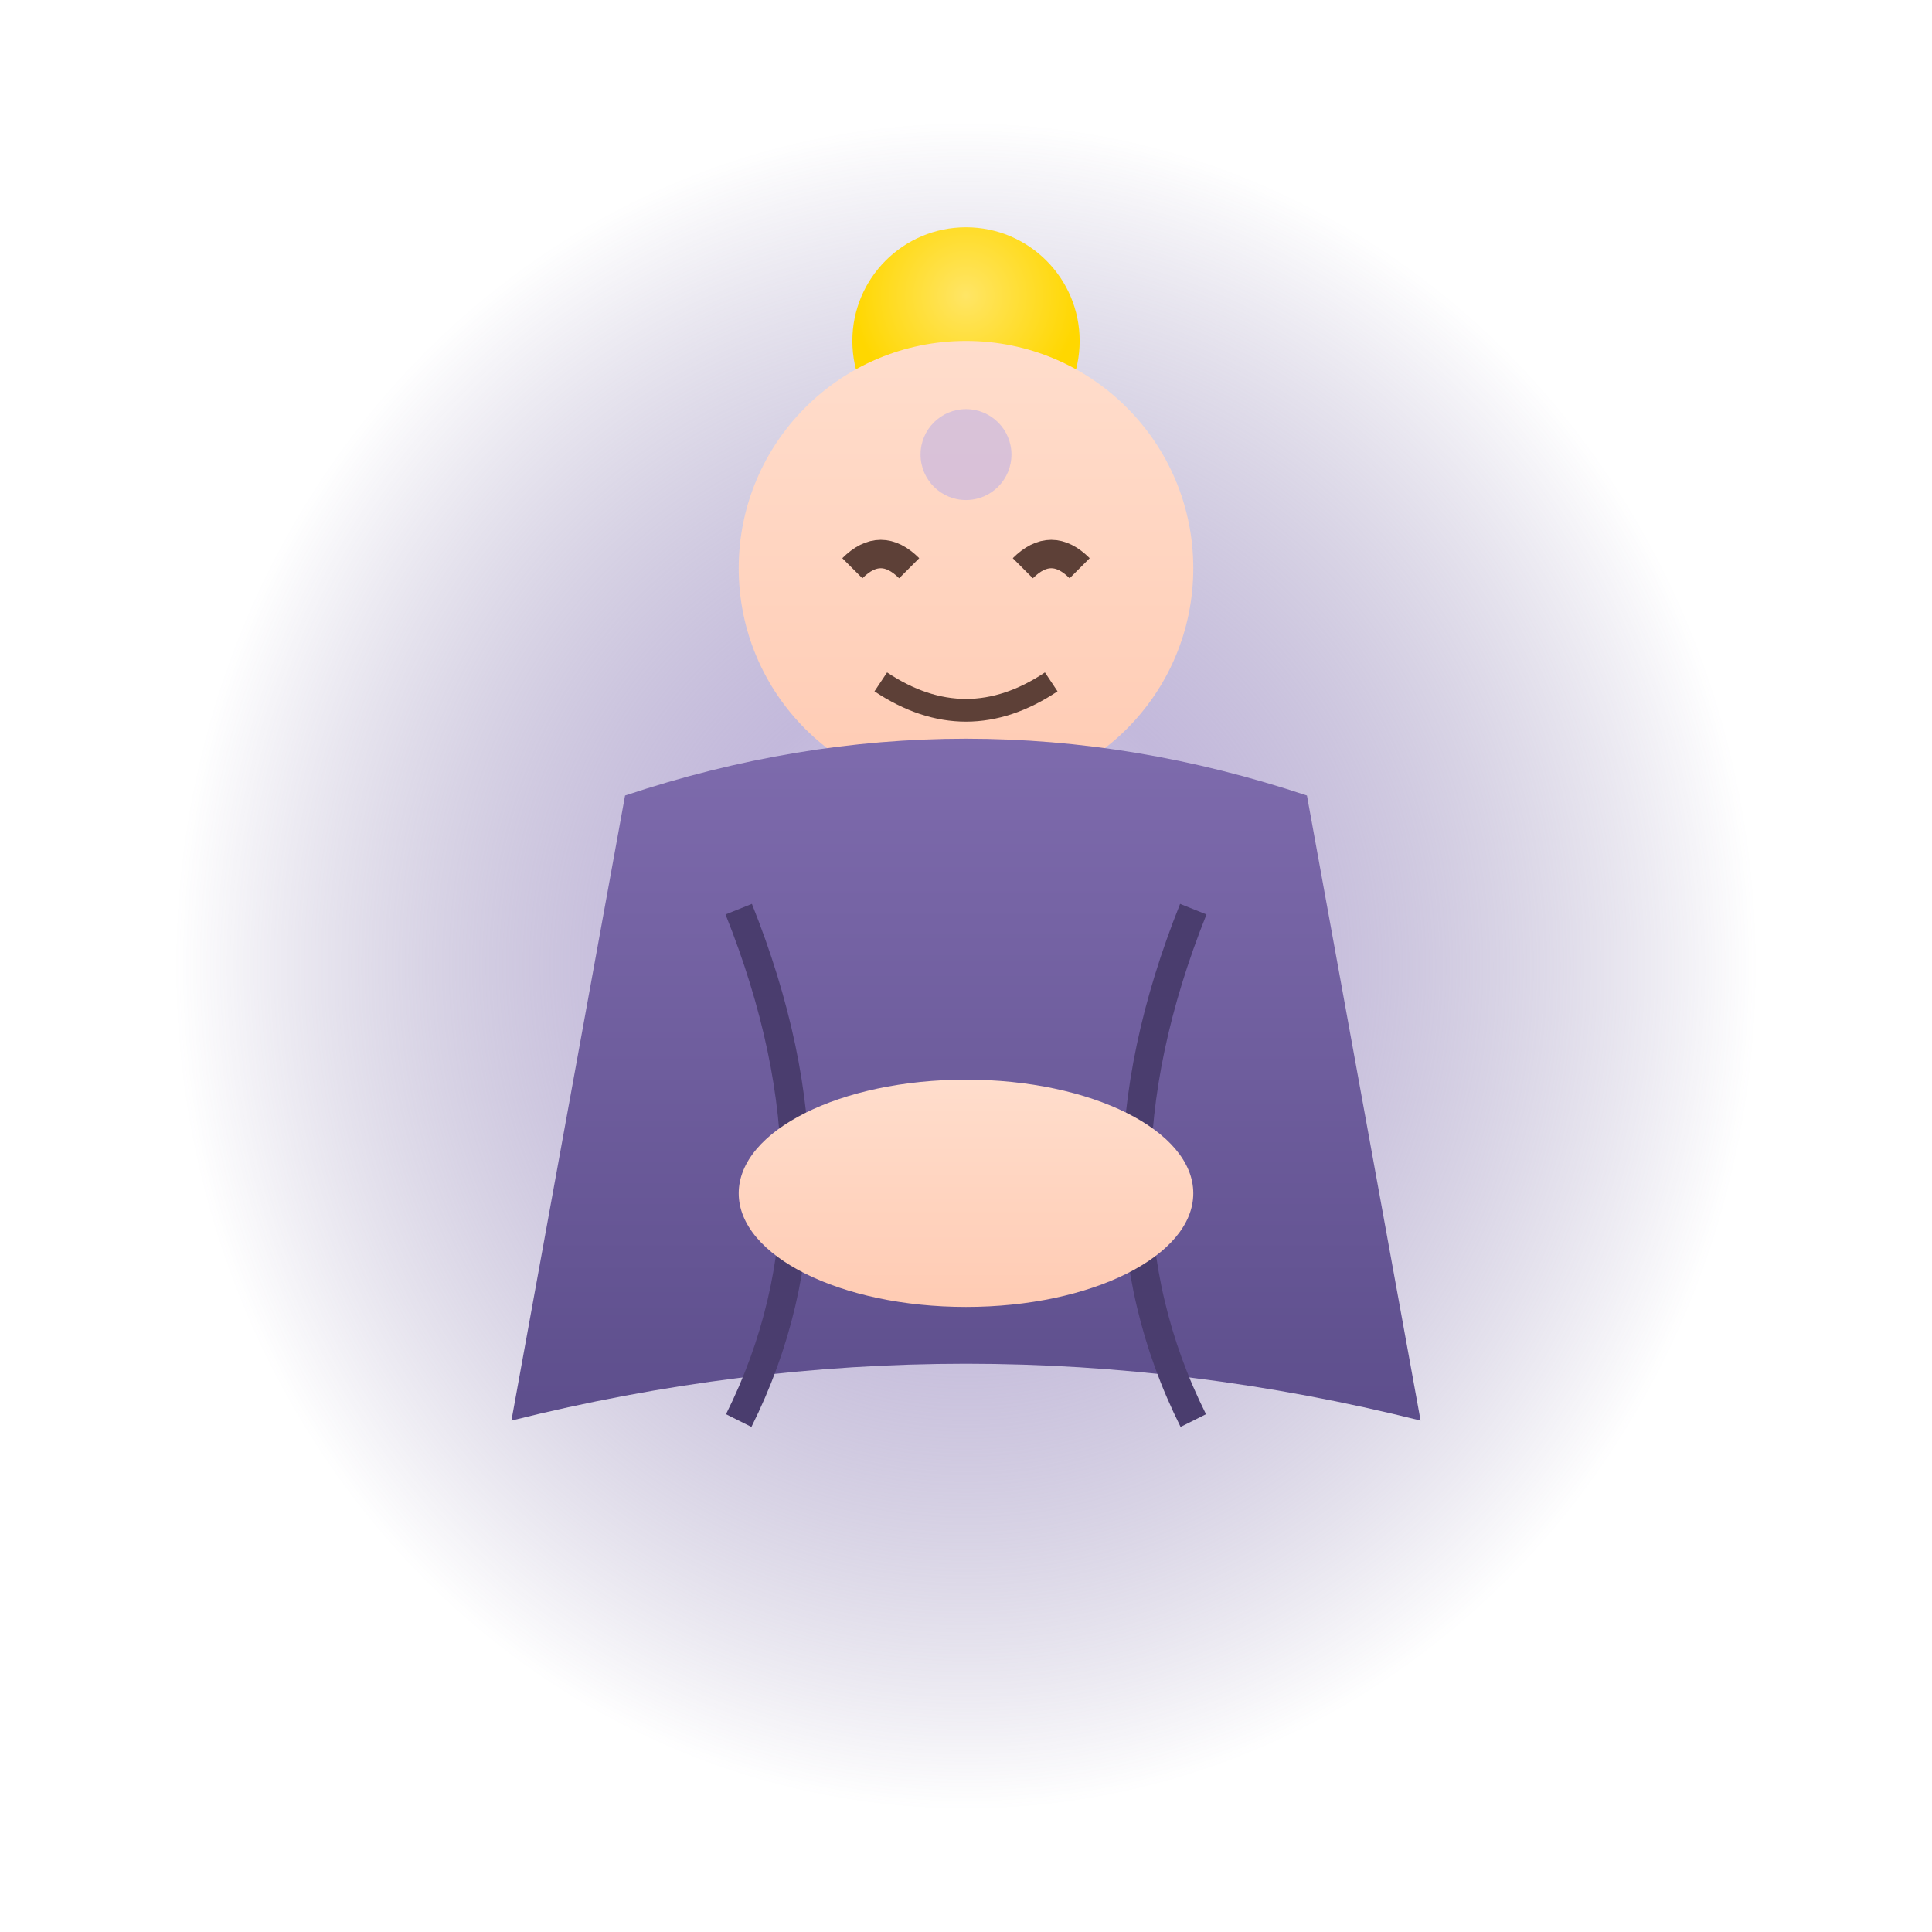
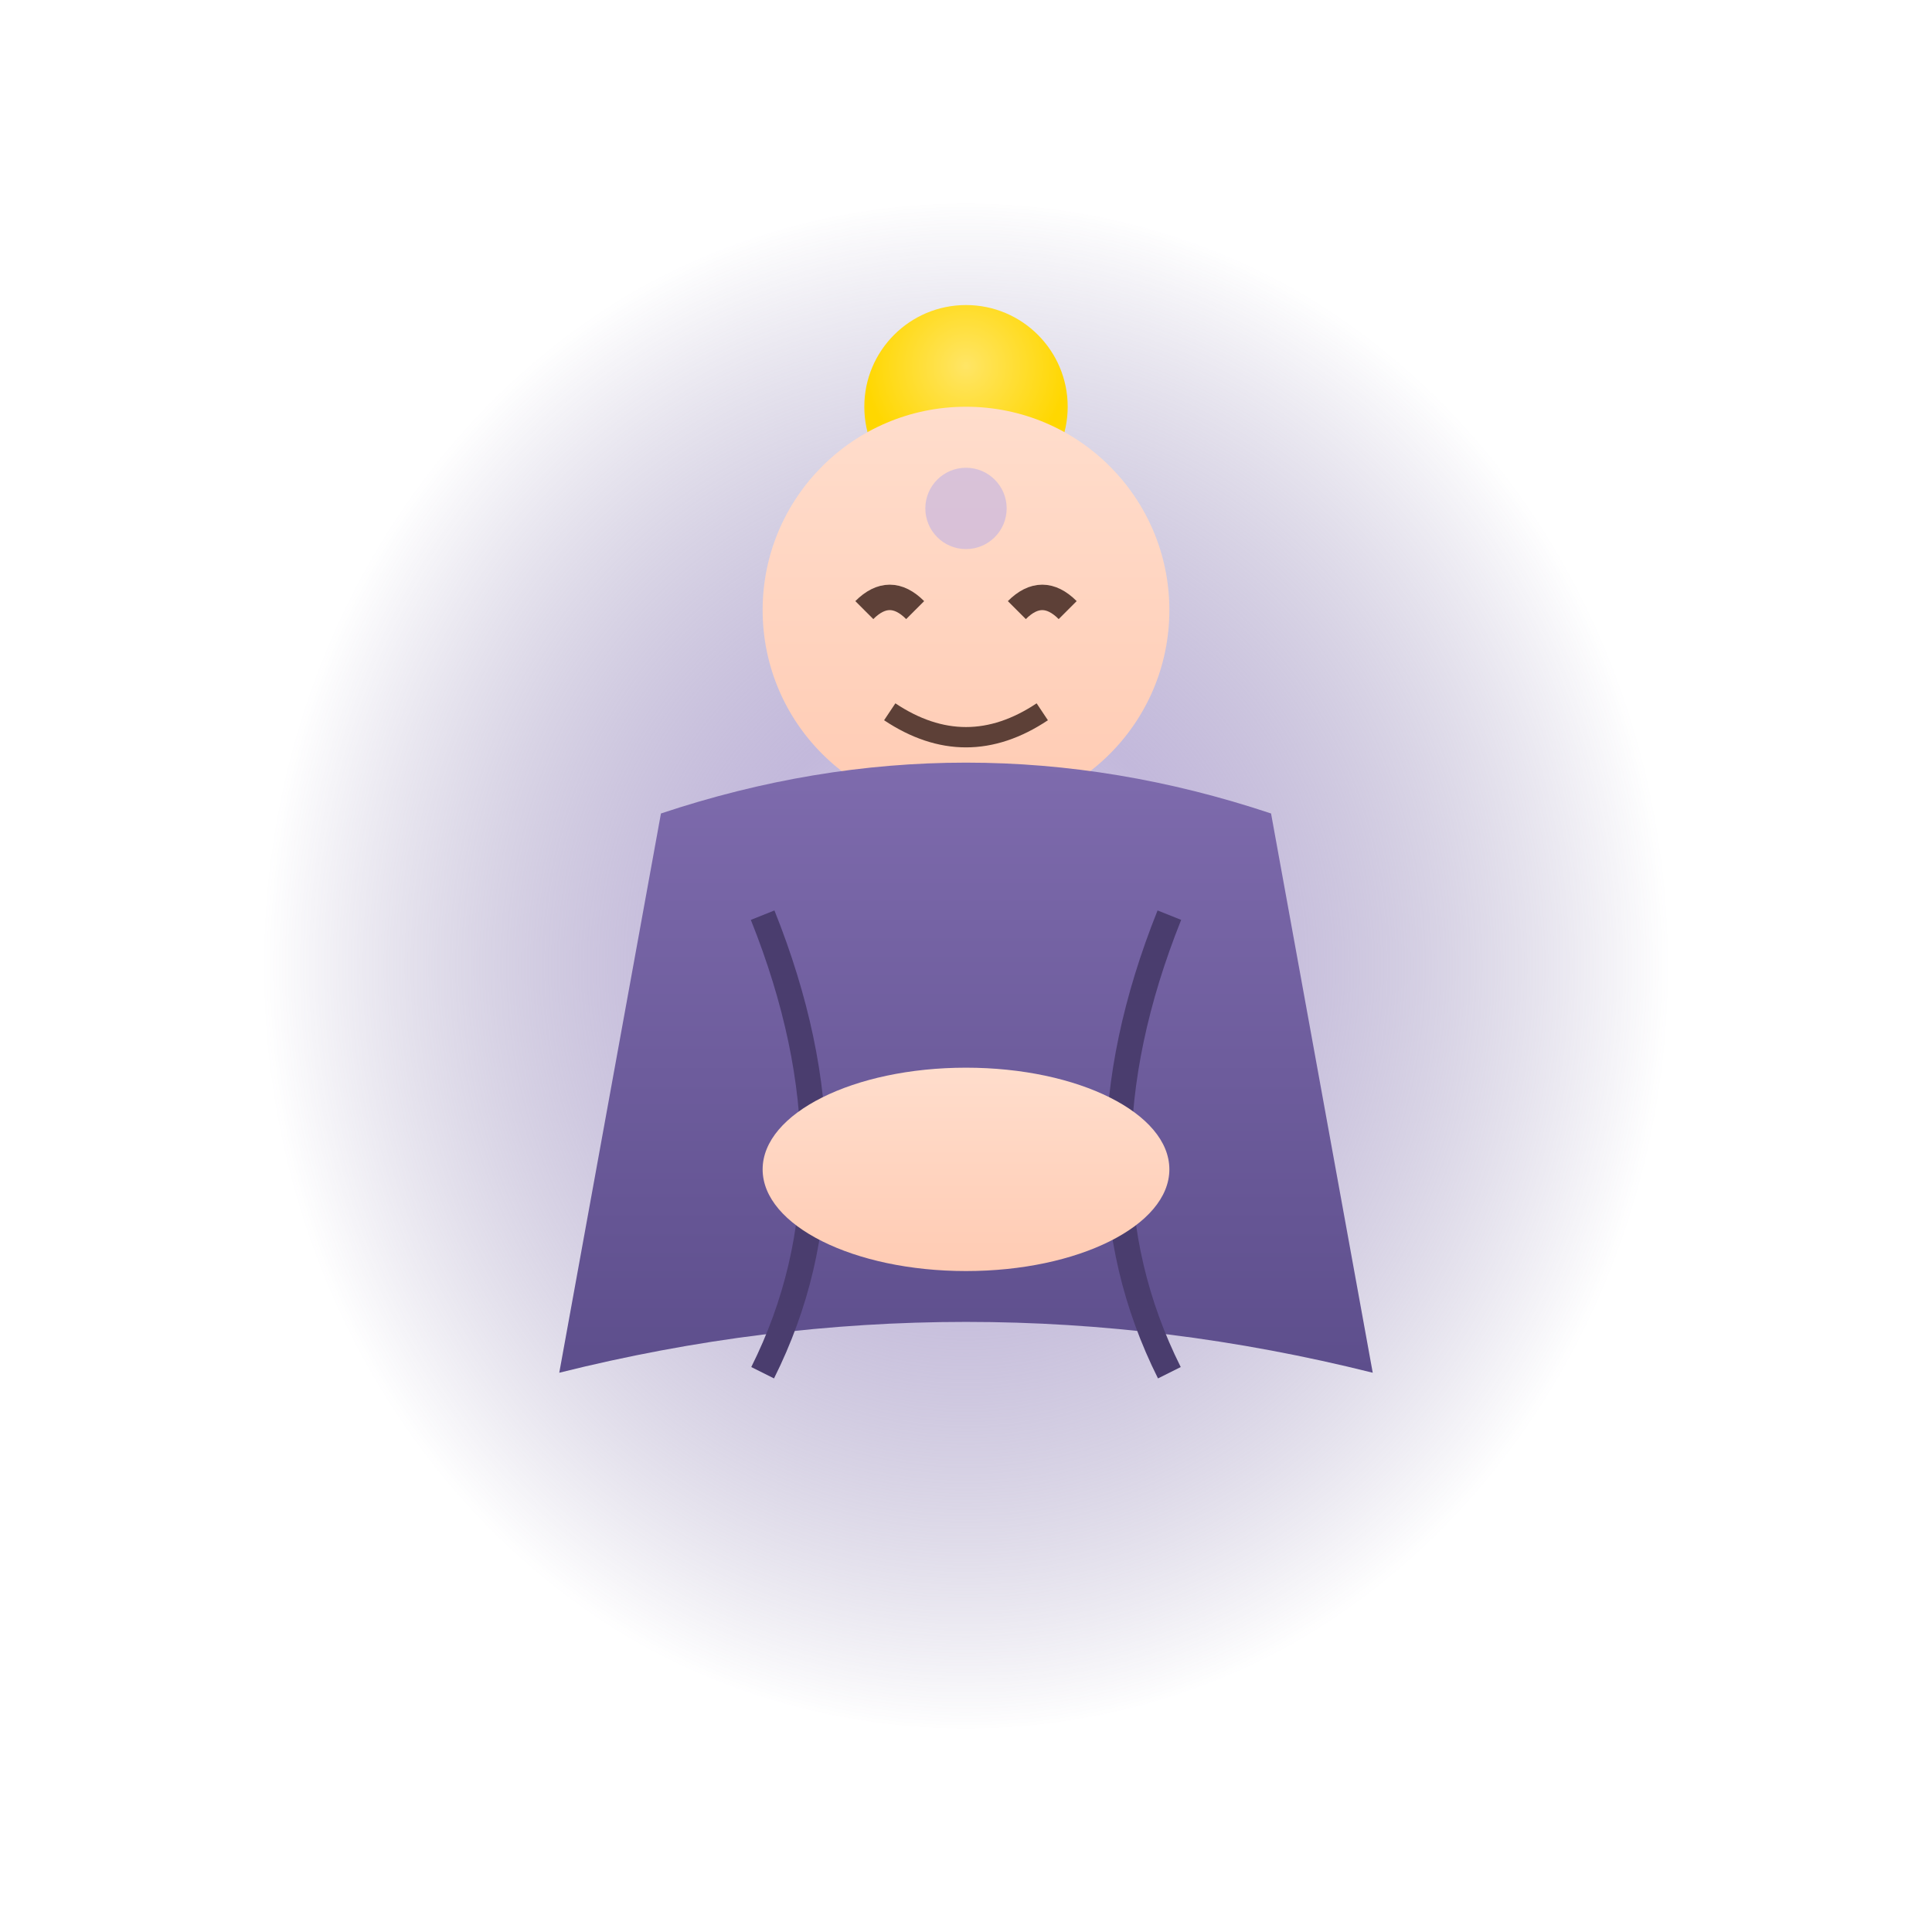
- <svg xmlns="http://www.w3.org/2000/svg" viewBox="-1 -1 34 34" width="32" height="32">
+ <svg xmlns="http://www.w3.org/2000/svg" viewBox="-3 -3 38 38" width="32" height="32">
  <defs>
    <radialGradient id="mandorlaGrad" cx="50%" cy="50%" r="50%">
      <stop offset="0%" style="stop-color:#EAE4F2;stop-opacity:0.9" />
      <stop offset="35%" style="stop-color:#9B8AC4;stop-opacity:0.6" />
      <stop offset="100%" style="stop-color:#5D4E8C;stop-opacity:0" />
    </radialGradient>
    <linearGradient id="robeGrad" x1="0%" y1="0%" x2="0%" y2="100%">
      <stop offset="0%" style="stop-color:#7E6BAD" />
      <stop offset="100%" style="stop-color:#5D4E8C" />
    </linearGradient>
    <linearGradient id="skinGrad" x1="0%" y1="0%" x2="0%" y2="100%">
      <stop offset="0%" style="stop-color:#FFDDCC" />
      <stop offset="100%" style="stop-color:#FFCBB3" />
    </linearGradient>
    <radialGradient id="goldGrad" cx="50%" cy="30%" r="50%">
      <stop offset="0%" style="stop-color:#FFE566" />
      <stop offset="100%" style="stop-color:#FFD700" />
    </radialGradient>
  </defs>
  <ellipse cx="16" cy="16" rx="14" ry="15" fill="url(#mandorlaGrad)" />
  <ellipse cx="16" cy="5" rx="2" ry="2" fill="url(#goldGrad)" />
  <circle cx="16" cy="9" r="4" fill="url(#skinGrad)" />
  <path d="M14 9 Q14.5 8.5 15 9" fill="none" stroke="#5D4037" stroke-width="0.5" />
  <path d="M17 9 Q17.5 8.5 18 9" fill="none" stroke="#5D4037" stroke-width="0.5" />
  <path d="M14.5 11 Q16 12 17.5 11" fill="none" stroke="#5D4037" stroke-width="0.4" />
  <path d="M10 13 Q16 11 22 13 L24 24 Q16 22 8 24 Z" fill="url(#robeGrad)" />
  <path d="M12 15 Q14 20 12 24" fill="none" stroke="#4A3D6E" stroke-width="0.5" />
  <path d="M20 15 Q18 20 20 24" fill="none" stroke="#4A3D6E" stroke-width="0.5" />
  <ellipse cx="16" cy="20" rx="4" ry="2" fill="url(#skinGrad)" />
  <circle cx="16" cy="7" r="0.8" fill="#C9B8E0" opacity="0.7" />
</svg>
